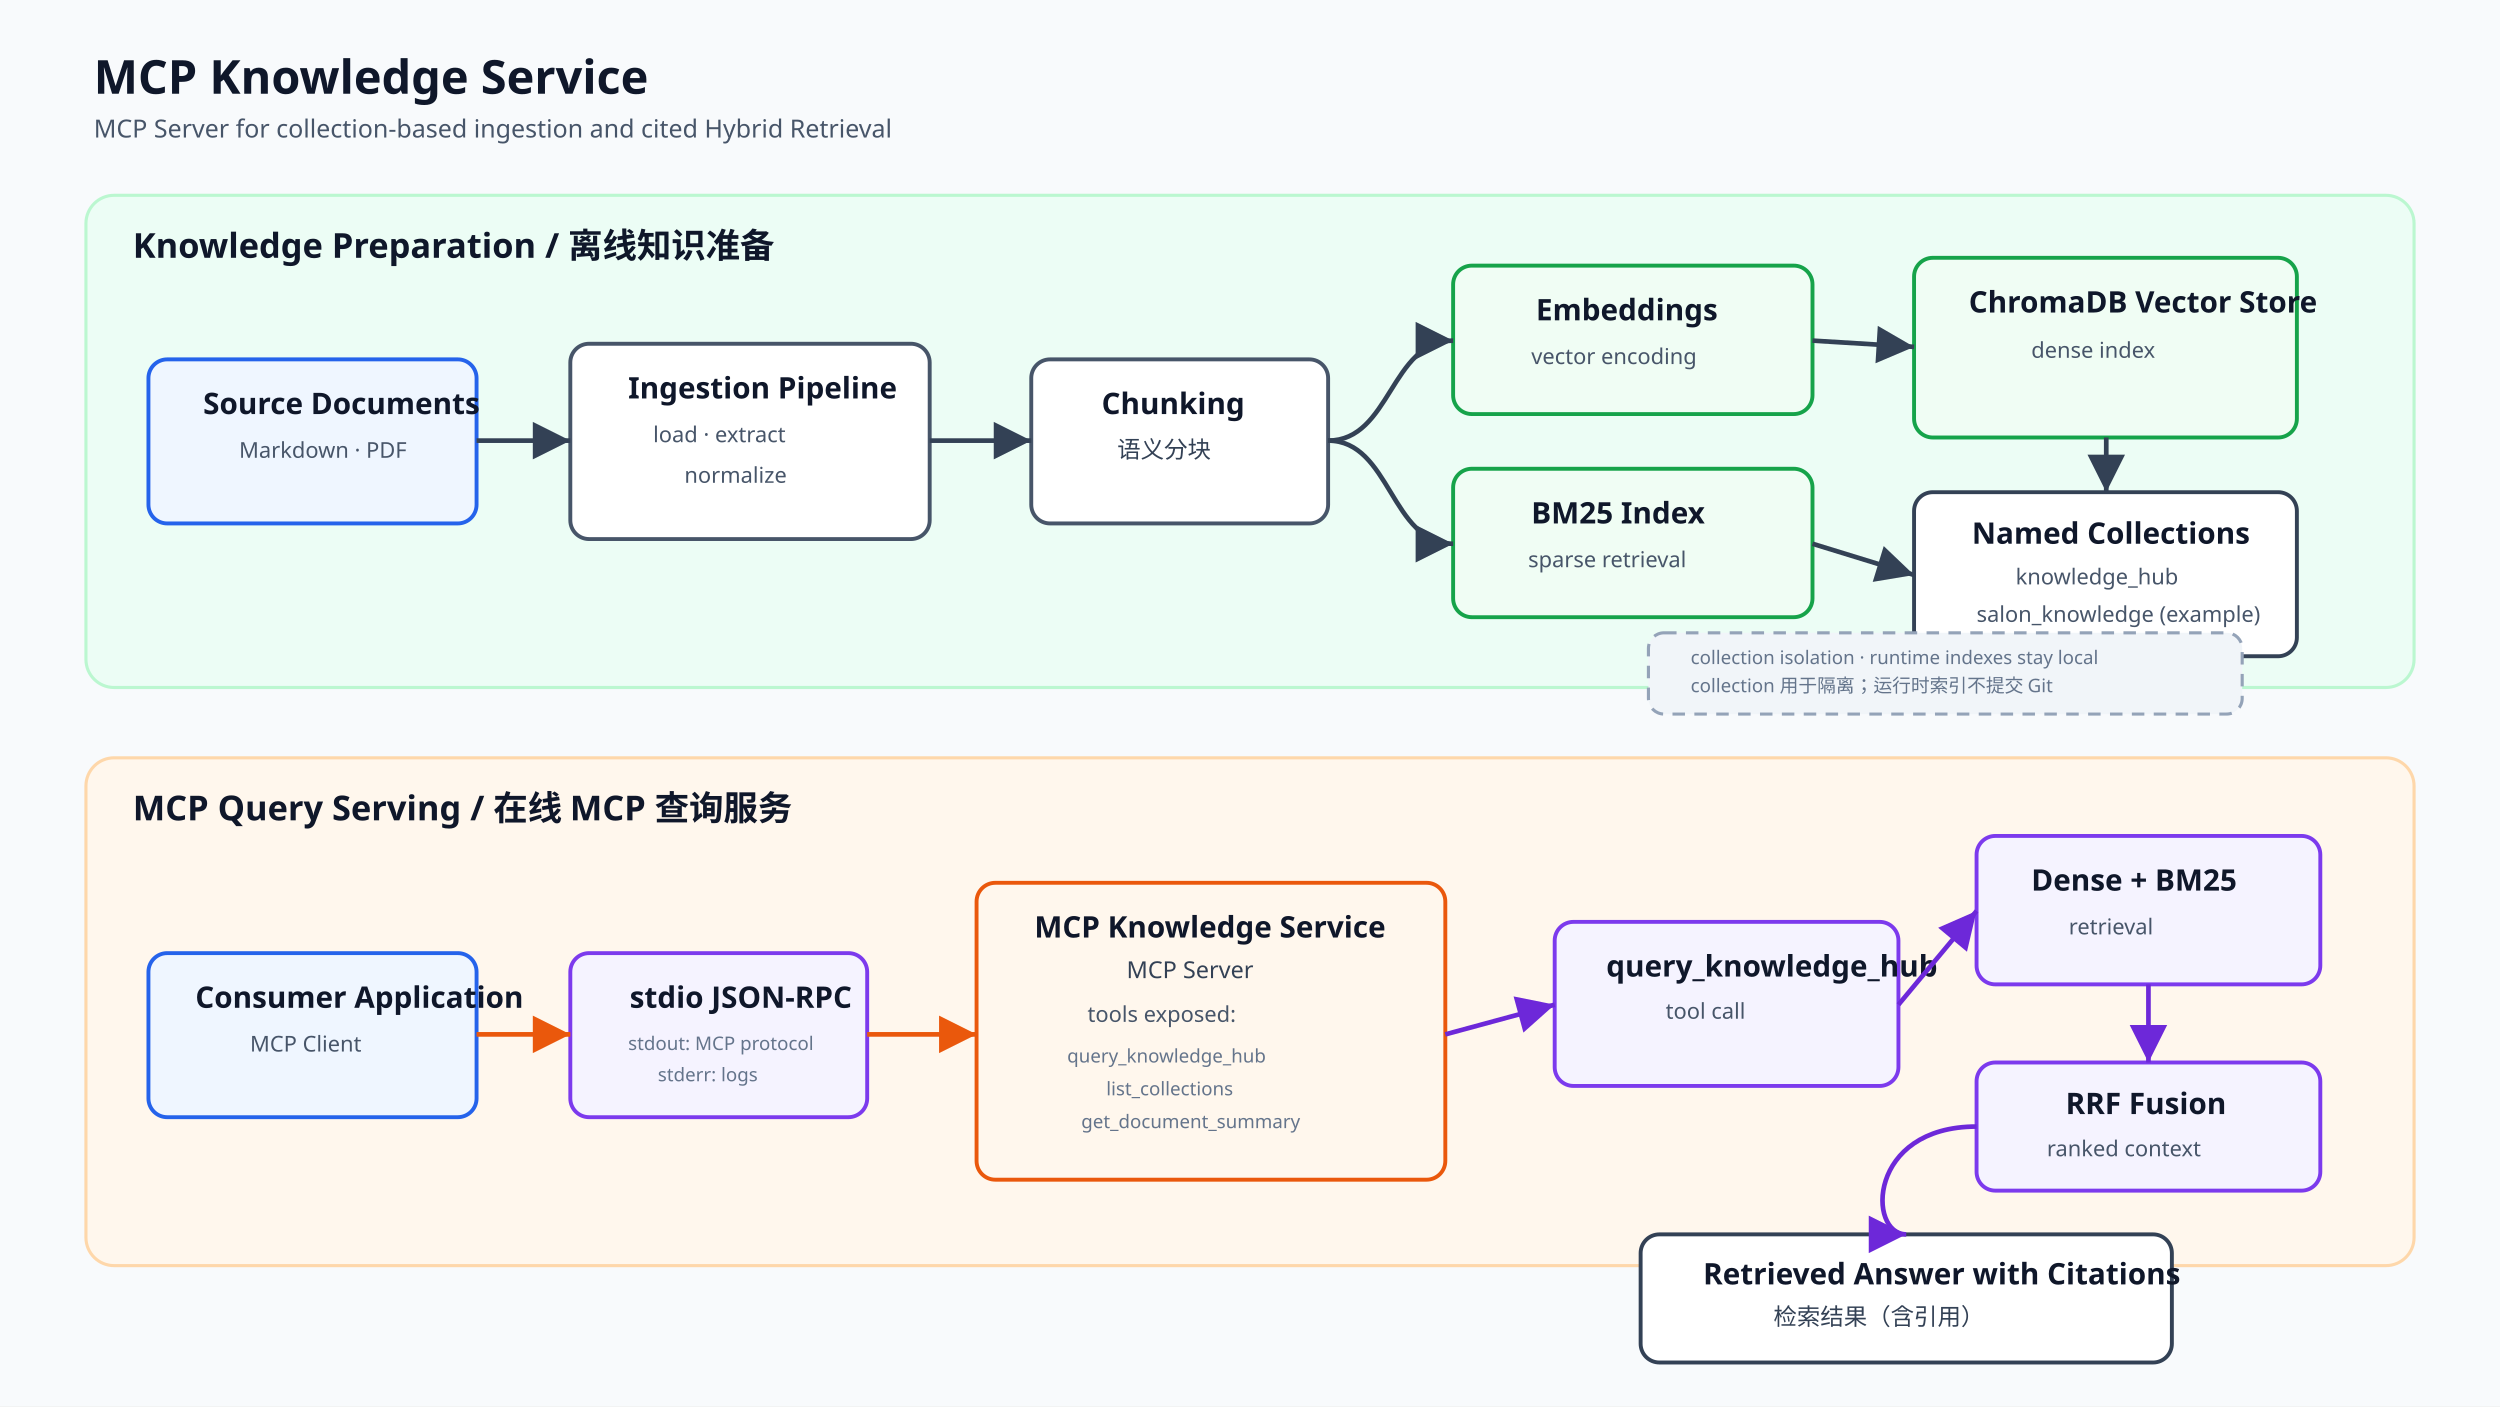
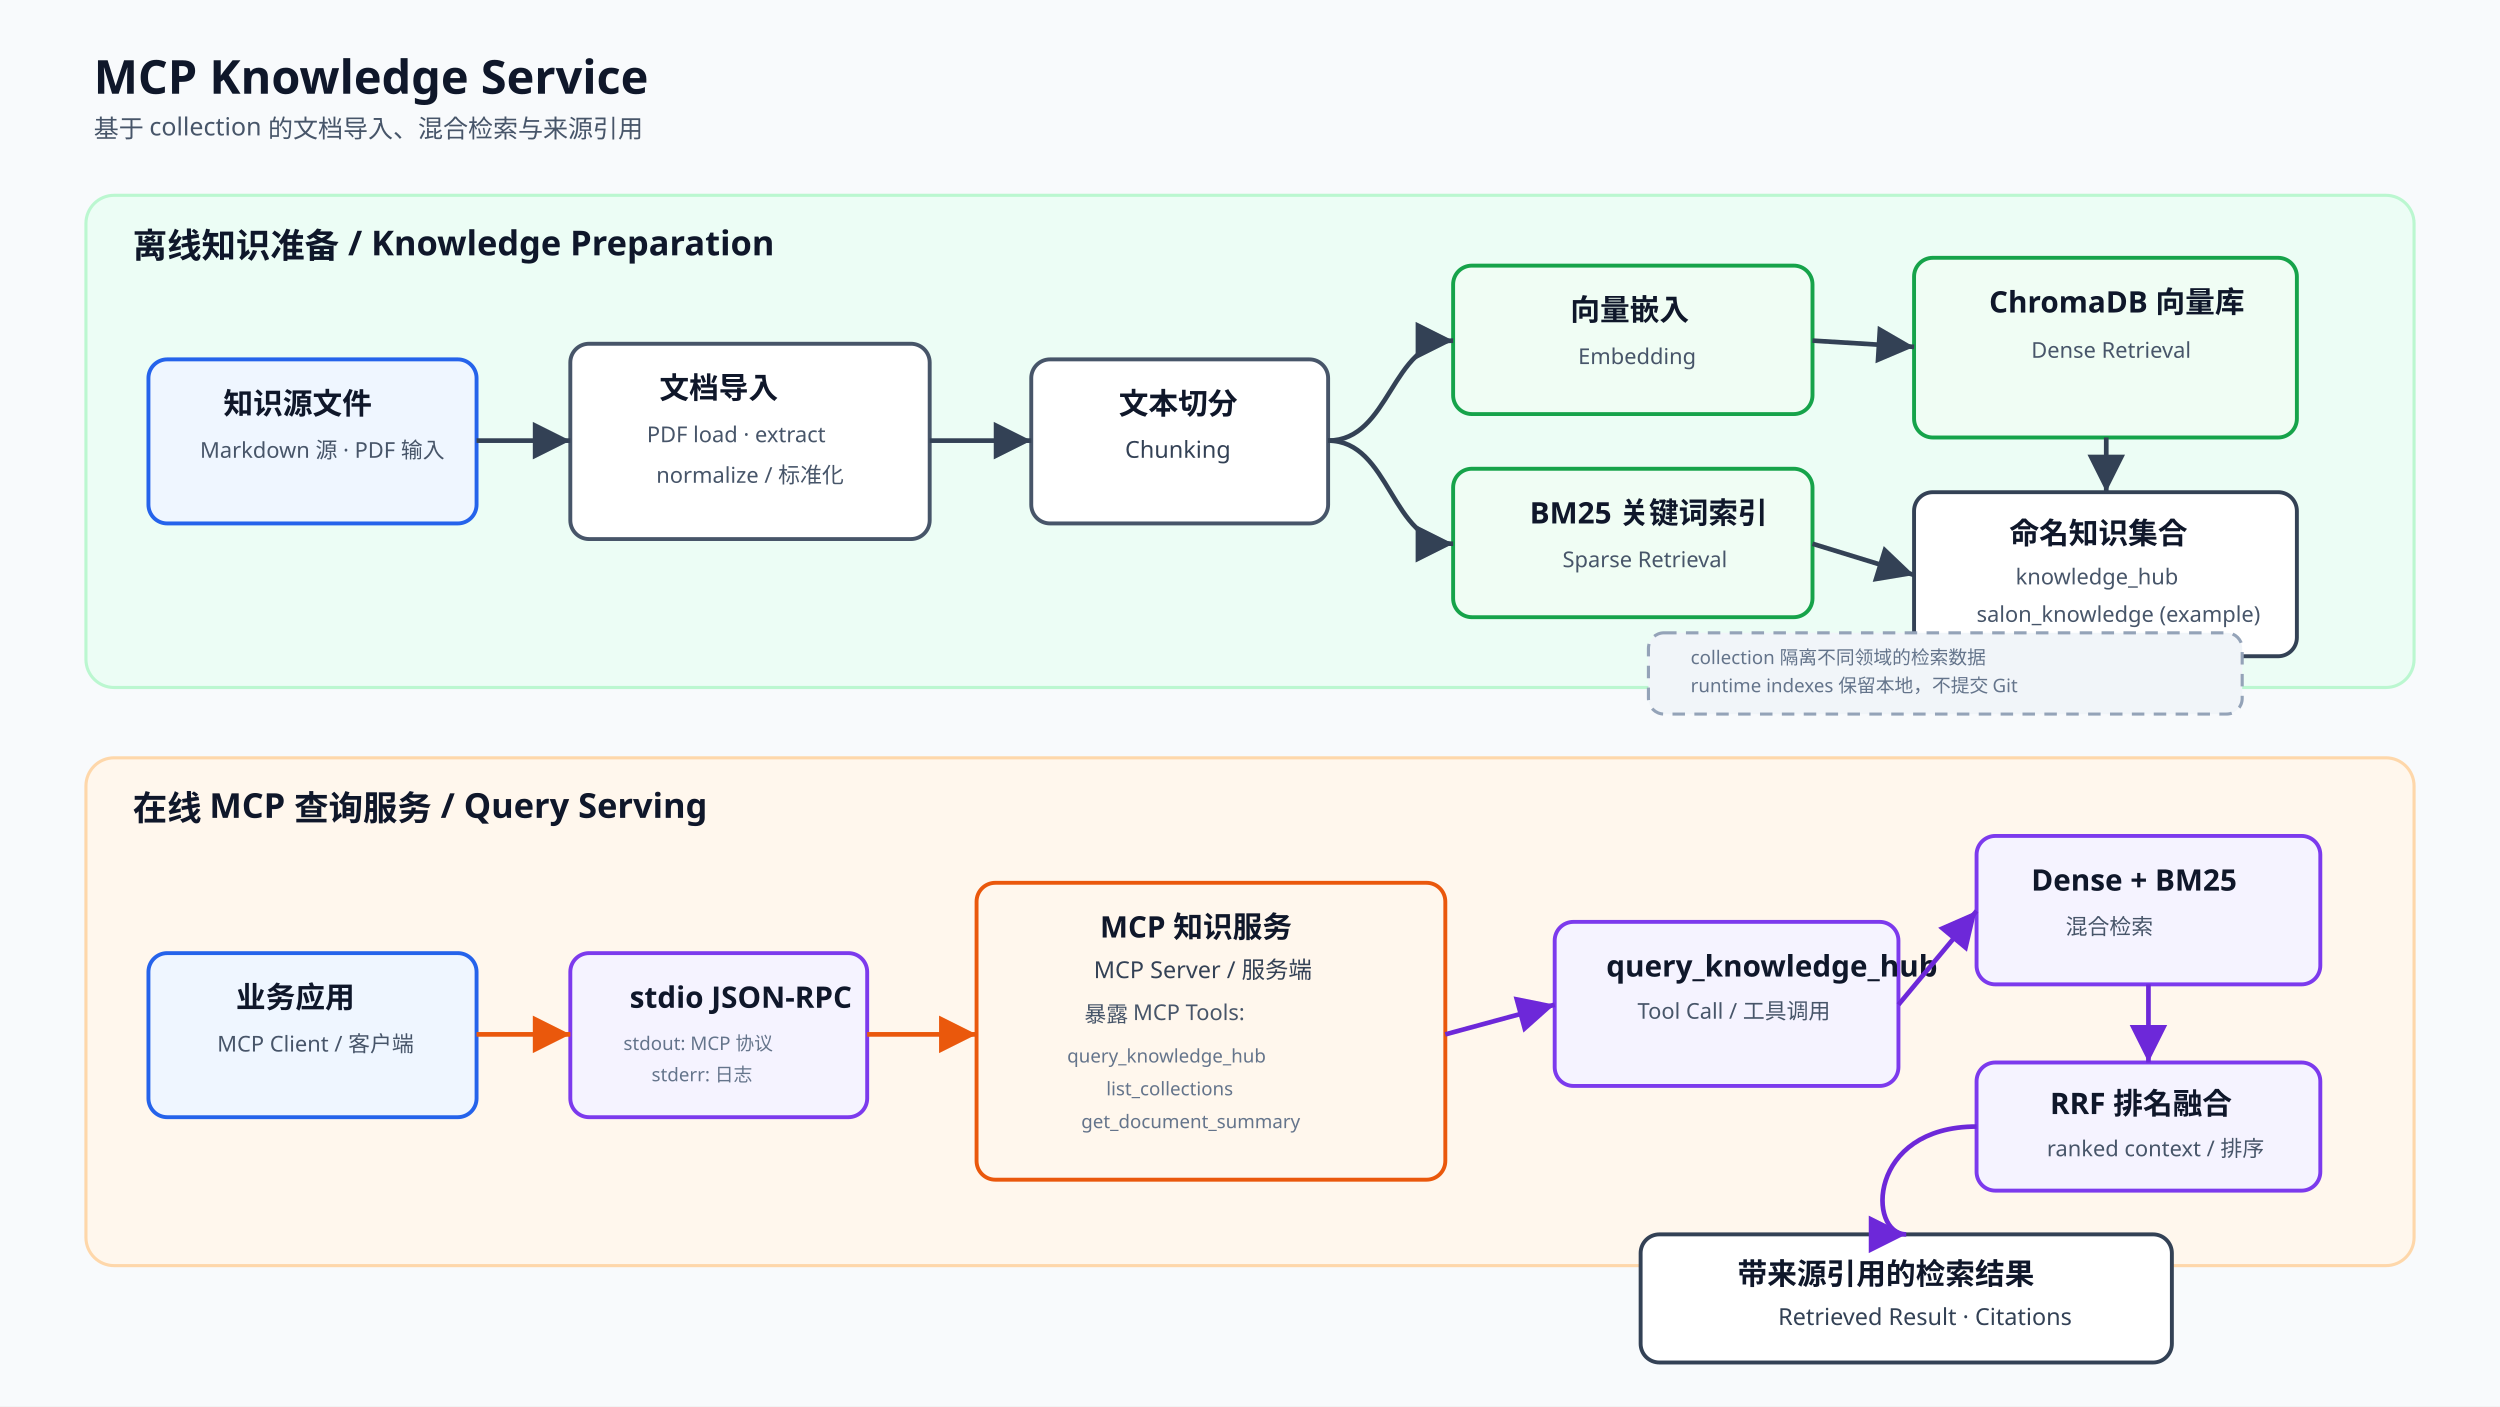
<svg xmlns="http://www.w3.org/2000/svg" width="100%" height="auto" viewBox="0 0 1600 900" role="img" aria-labelledby="title desc">
  <defs>
    <marker id="arrow" markerWidth="12" markerHeight="12" refX="10" refY="6" orient="auto">
      <path d="M2,2 L10,6 L2,10 Z" fill="#334155" />
    </marker>
    <marker id="arrow-orange" markerWidth="12" markerHeight="12" refX="10" refY="6" orient="auto">
      <path d="M2,2 L10,6 L2,10 Z" fill="#ea580c" />
    </marker>
    <marker id="arrow-purple" markerWidth="12" markerHeight="12" refX="10" refY="6" orient="auto">
      <path d="M2,2 L10,6 L2,10 Z" fill="#6d28d9" />
    </marker>
    <style>
      .page { fill: #f8fafc; }
      .prep-lane { fill: #ecfdf5; stroke: #bbf7d0; stroke-width: 2; }
      .serve-lane { fill: #fff7ed; stroke: #fed7aa; stroke-width: 2; }
      .doc { fill: #eff6ff; stroke: #2563eb; stroke-width: 2.5; }
      .pipeline { fill: #ffffff; stroke: #475569; stroke-width: 2.5; }
      .store { fill: #f0fdf4; stroke: #16a34a; stroke-width: 2.5; }
      .server { fill: #fff7ed; stroke: #ea580c; stroke-width: 2.5; }
      .client { fill: #eff6ff; stroke: #2563eb; stroke-width: 2.5; }
      .tool { fill: #f5f3ff; stroke: #7c3aed; stroke-width: 2.5; }
      .result { fill: #ffffff; stroke: #334155; stroke-width: 2.5; }
      .note { fill: #f1f5f9; stroke: #94a3b8; stroke-width: 2; stroke-dasharray: 8 6; }
      .title { font: 700 30px sans-serif; fill: #0f172a; }
      .subtitle { font: 16px sans-serif; fill: #475569; }
      .lane-title { font: 700 22px sans-serif; fill: #0f172a; }
      .node-title { font: 700 19px sans-serif; fill: #0f172a; }
      .node-cn { font: 15px sans-serif; fill: #334155; }
      .small { font: 14px sans-serif; fill: #475569; }
      .tiny { font: 12px sans-serif; fill: #64748b; }
      .arrow { fill: none; stroke: #334155; stroke-width: 3; marker-end: url(#arrow); }
      .arrow-orange { fill: none; stroke: #ea580c; stroke-width: 3; marker-end: url(#arrow-orange); }
      .arrow-purple { fill: none; stroke: #6d28d9; stroke-width: 3; marker-end: url(#arrow-purple); }
    </style>
  </defs>
  <rect class="page" x="0" y="0" width="1600" height="900" />
  <text class="title" x="60" y="60">MCP Knowledge Service</text>
-   <text class="subtitle" x="60" y="88">MCP Server for collection-based ingestion and cited Hybrid Retrieval</text>
+   <text class="subtitle" x="60" y="88">基于 collection 的文档导入、混合检索与来源引用</text>
  <rect class="prep-lane" x="55" y="125" width="1490" height="315" rx="18" />
-   <text class="lane-title" x="85" y="165">Knowledge Preparation / 离线知识准备</text>
+   <text class="lane-title" x="85" y="165">离线知识准备 / Knowledge Preparation</text>
  <rect class="serve-lane" x="55" y="485" width="1490" height="325" rx="18" />
-   <text class="lane-title" x="85" y="525">MCP Query Serving / 在线 MCP 查询服务</text>
+   <text class="lane-title" x="85" y="525">在线 MCP 查询服务 / Query Serving</text>
  <rect class="doc" x="95" y="230" width="210" height="105" rx="12" />
-   <text class="node-title" x="130" y="265">Source Documents</text>
-   <text class="small" x="153" y="293">Markdown · PDF</text>
+   <text class="node-title" x="143" y="265">知识源文件</text>
+   <text class="small" x="128" y="293">Markdown 源 · PDF 输入</text>
  <rect class="pipeline" x="365" y="220" width="230" height="125" rx="12" />
-   <text class="node-title" x="402" y="255">Ingestion Pipeline</text>
-   <text class="small" x="418" y="283">load · extract</text>
-   <text class="small" x="438" y="309">normalize</text>
+   <text class="node-title" x="422" y="255">文档导入</text>
+   <text class="small" x="414" y="283">PDF load · extract</text>
+   <text class="small" x="420" y="309">normalize / 标准化</text>
  <rect class="pipeline" x="660" y="230" width="190" height="105" rx="12" />
-   <text class="node-title" x="705" y="265">Chunking</text>
-   <text class="node-cn" x="715" y="293">语义分块</text>
+   <text class="node-title" x="716" y="265">文本切分</text>
+   <text class="node-cn" x="720" y="293">Chunking</text>
  <rect class="store" x="930" y="170" width="230" height="95" rx="12" />
-   <text class="node-title" x="983" y="205">Embeddings</text>
-   <text class="small" x="980" y="233">vector encoding</text>
+   <text class="node-title" x="1005" y="205">向量嵌入</text>
+   <text class="small" x="1010" y="233">Embedding</text>
  <rect class="store" x="930" y="300" width="230" height="95" rx="12" />
-   <text class="node-title" x="980" y="335">BM25 Index</text>
-   <text class="small" x="978" y="363">sparse retrieval</text>
+   <text class="node-title" x="979" y="335">BM25 关键词索引</text>
+   <text class="small" x="1000" y="363">Sparse Retrieval</text>
  <rect class="store" x="1225" y="165" width="245" height="115" rx="12" />
-   <text class="node-title" x="1260" y="200">ChromaDB Vector Store</text>
-   <text class="small" x="1300" y="229">dense index</text>
+   <text class="node-title" x="1273" y="200">ChromaDB 向量库</text>
+   <text class="small" x="1300" y="229">Dense Retrieval</text>
  <rect class="result" x="1225" y="315" width="245" height="105" rx="12" />
-   <text class="node-title" x="1262" y="348">Named Collections</text>
+   <text class="node-title" x="1286" y="348">命名知识集合</text>
  <text class="small" x="1290" y="374">knowledge_hub</text>
  <text class="small" x="1265" y="398">salon_knowledge (example)</text>
  <rect class="note" x="1055" y="405" width="380" height="52" rx="10" />
-   <text class="tiny" x="1082" y="425">collection isolation · runtime indexes stay local</text>
-   <text class="tiny" x="1082" y="443">collection 用于隔离；运行时索引不提交 Git</text>
+   <text class="tiny" x="1082" y="425">collection 隔离不同领域的检索数据</text>
+   <text class="tiny" x="1082" y="443">runtime indexes 保留本地，不提交 Git</text>
  <path class="arrow" d="M305 282 L365 282" />
  <path class="arrow" d="M595 282 L660 282" />
  <path class="arrow" d="M850 282 C890 282 890 218 930 218" />
  <path class="arrow" d="M850 282 C890 282 890 348 930 348" />
  <path class="arrow" d="M1160 218 L1225 222" />
  <path class="arrow" d="M1160 348 L1225 368" />
  <path class="arrow" d="M1348 280 L1348 315" />
  <rect class="client" x="95" y="610" width="210" height="105" rx="12" />
-   <text class="node-title" x="125" y="645">Consumer Application</text>
-   <text class="small" x="160" y="673">MCP Client</text>
+   <text class="node-title" x="151" y="645">业务应用</text>
+   <text class="small" x="139" y="673">MCP Client / 客户端</text>
  <rect class="tool" x="365" y="610" width="190" height="105" rx="12" />
  <text class="node-title" x="403" y="645">stdio JSON-RPC</text>
-   <text class="tiny" x="402" y="672">stdout: MCP protocol</text>
-   <text class="tiny" x="421" y="692">stderr: logs</text>
+   <text class="tiny" x="399" y="672">stdout: MCP 协议</text>
+   <text class="tiny" x="417" y="692">stderr: 日志</text>
  <rect class="server" x="625" y="565" width="300" height="190" rx="12" />
-   <text class="node-title" x="662" y="600">MCP Knowledge Service</text>
-   <text class="node-cn" x="721" y="626">MCP Server</text>
-   <text class="small" x="696" y="654">tools exposed:</text>
+   <text class="node-title" x="704" y="600">MCP 知识服务</text>
+   <text class="node-cn" x="700" y="626">MCP Server / 服务端</text>
+   <text class="small" x="694" y="654">暴露 MCP Tools:</text>
  <text class="tiny" x="683" y="680">query_knowledge_hub</text>
  <text class="tiny" x="708" y="701">list_collections</text>
  <text class="tiny" x="692" y="722">get_document_summary</text>
  <rect class="tool" x="995" y="590" width="220" height="105" rx="12" />
  <text class="node-title" x="1028" y="625">query_knowledge_hub</text>
-   <text class="small" x="1066" y="652">tool call</text>
+   <text class="small" x="1048" y="652">Tool Call / 工具调用</text>
  <rect class="tool" x="1265" y="535" width="220" height="95" rx="12" />
  <text class="node-title" x="1300" y="570">Dense + BM25</text>
-   <text class="small" x="1324" y="598">retrieval</text>
+   <text class="small" x="1322" y="598">混合检索</text>
  <rect class="tool" x="1265" y="680" width="220" height="82" rx="12" />
-   <text class="node-title" x="1322" y="713">RRF Fusion</text>
-   <text class="small" x="1310" y="740">ranked context</text>
+   <text class="node-title" x="1312" y="713">RRF 排名融合</text>
+   <text class="small" x="1310" y="740">ranked context / 排序</text>
  <rect class="result" x="1050" y="790" width="340" height="82" rx="12" />
-   <text class="node-title" x="1090" y="822">Retrieved Answer with Citations</text>
-   <text class="node-cn" x="1135" y="848">检索结果（含引用）</text>
+   <text class="node-title" x="1112" y="822">带来源引用的检索结果</text>
+   <text class="node-cn" x="1138" y="848">Retrieved Result · Citations</text>
  <path class="arrow-orange" d="M305 662 L365 662" />
  <path class="arrow-orange" d="M555 662 L625 662" />
  <path class="arrow-purple" d="M925 662 L995 643" />
  <path class="arrow-purple" d="M1215 643 L1265 583" />
  <path class="arrow-purple" d="M1375 630 L1375 680" />
  <path class="arrow-purple" d="M1265 721 C1195 721 1195 790 1220 790" />
</svg>
